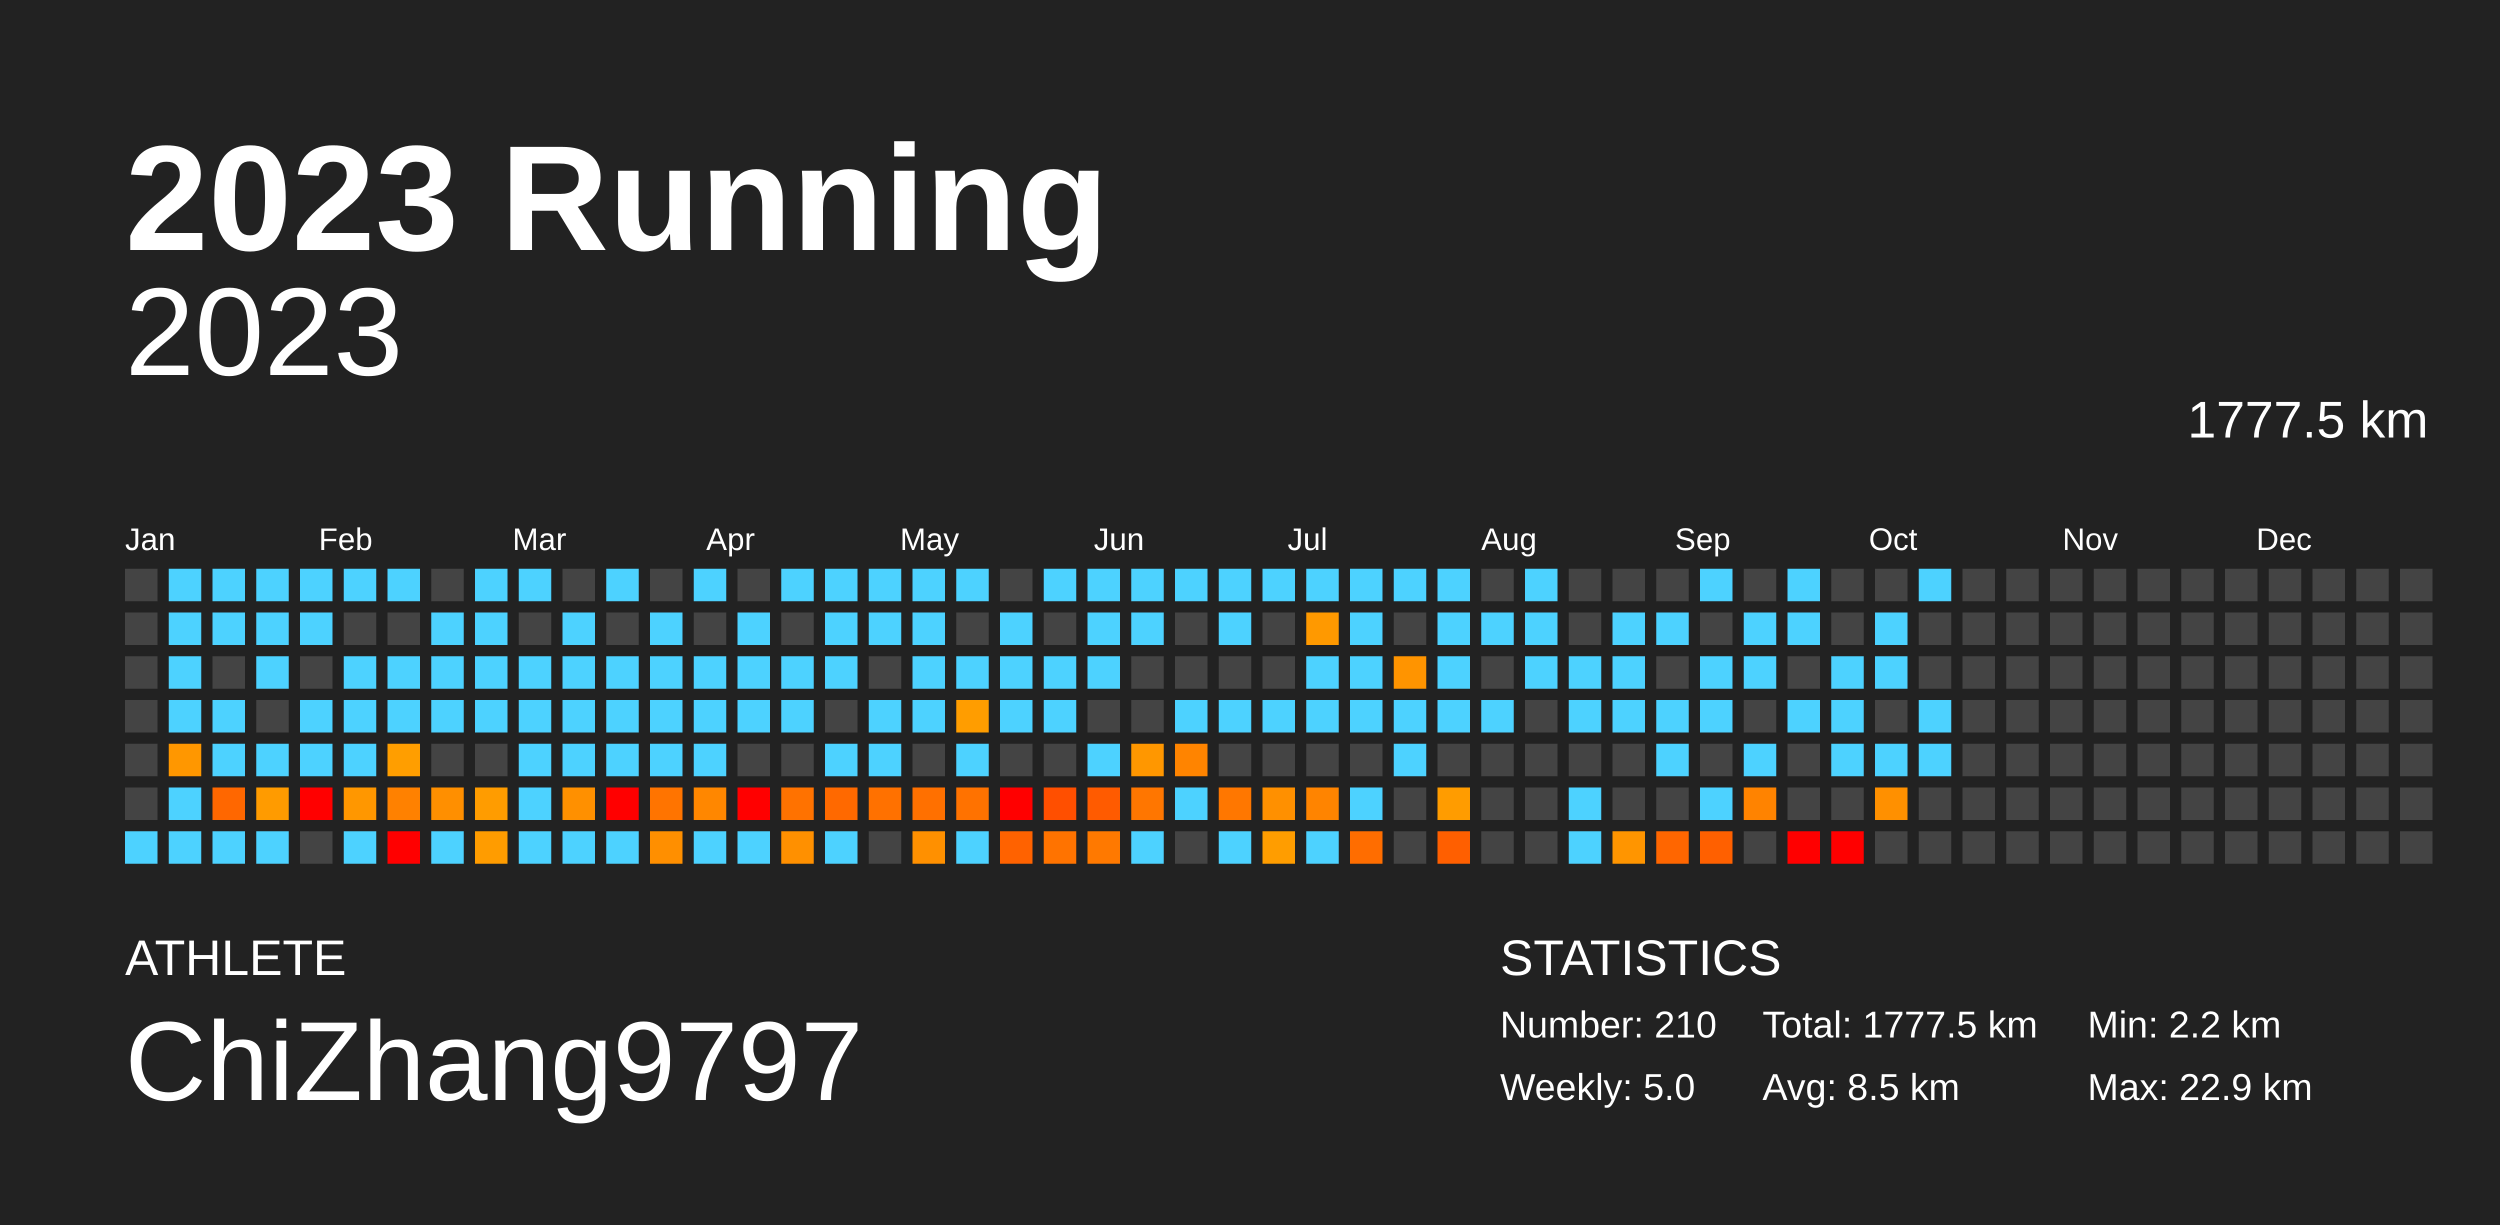
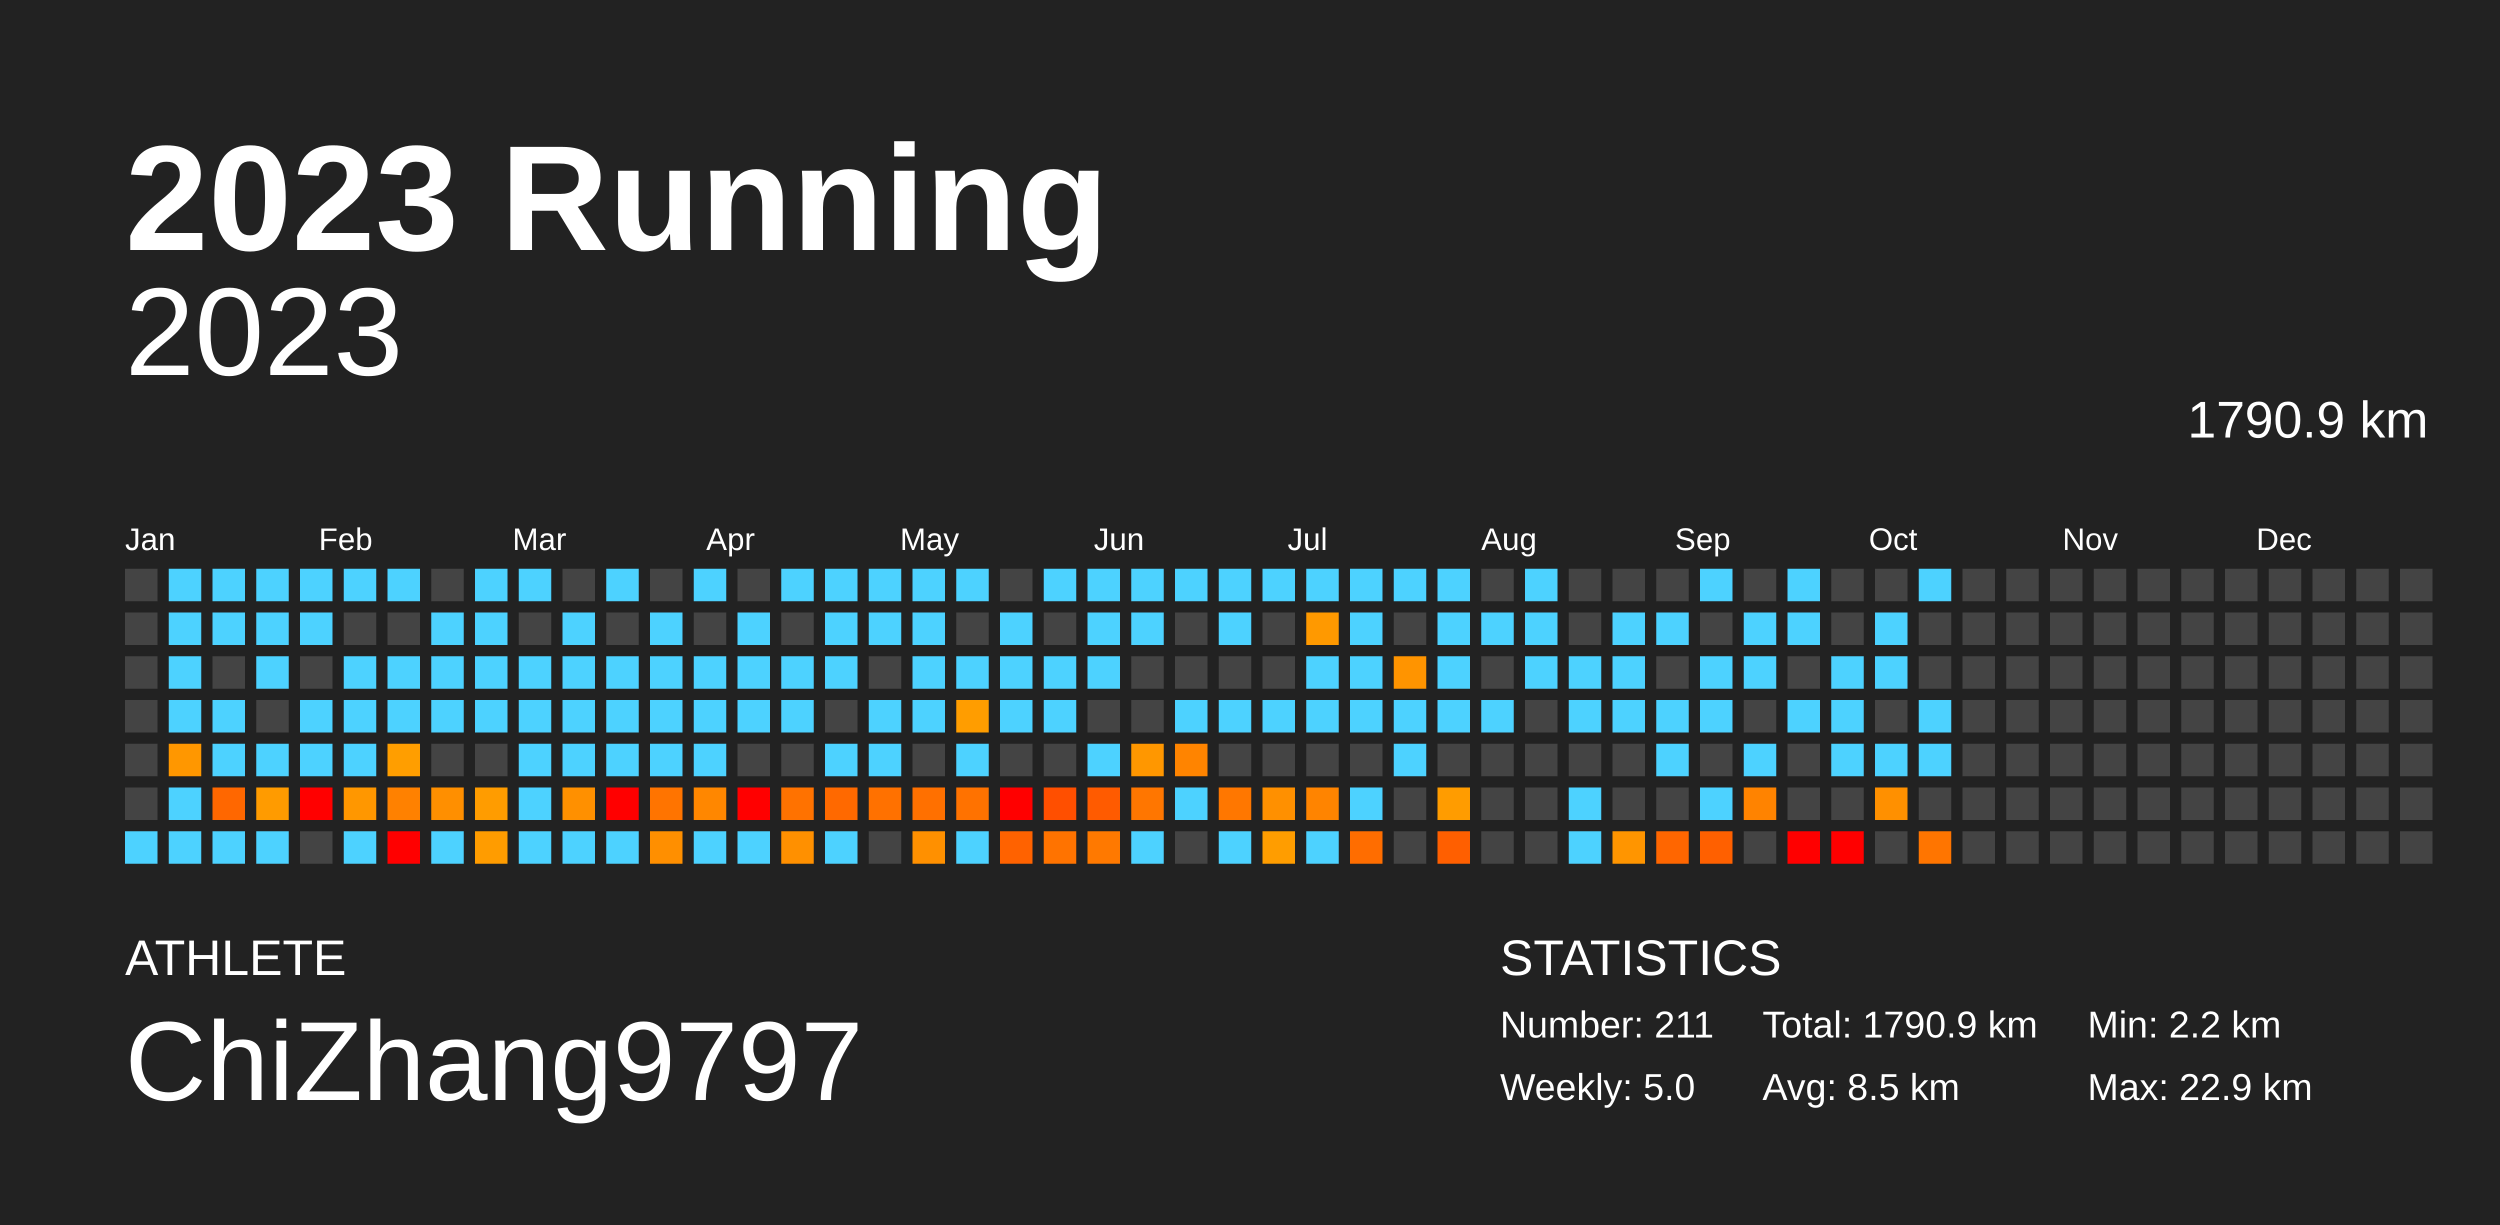
<svg xmlns="http://www.w3.org/2000/svg" baseProfile="full" height="98mm" version="1.1" viewBox="0,0,200,98" width="200mm">
  <defs />
  <rect fill="#222222" height="98" width="200" x="0" y="0" />
  <text fill="#FFFFFF" style="font-size:12px; font-family:Arial; font-weight:bold;" x="10" y="20">2023 Running</text>
  <text fill="#FFFFFF" style="font-size:4px; font-family:Arial" x="10" y="78">ATHLETE</text>
  <text fill="#FFFFFF" style="font-size:9px; font-family:Arial" x="10" y="88">ChiZhang9797</text>
  <text fill="#FFFFFF" style="font-size:4px; font-family:Arial" x="120" y="78">STATISTICS</text>
-   <text fill="#FFFFFF" style="font-size:3px; font-family:Arial" x="120" y="83">Number: 210</text>
+   <text fill="#FFFFFF" style="font-size:3px; font-family:Arial" x="120" y="83">Number: 211</text>
  <text fill="#FFFFFF" style="font-size:3px; font-family:Arial" x="120" y="88">Weekly: 5.0</text>
-   <text fill="#FFFFFF" style="font-size:3px; font-family:Arial" x="141" y="83">Total: 1777.5 km</text>
+   <text fill="#FFFFFF" style="font-size:3px; font-family:Arial" x="141" y="83">Total: 1790.9 km</text>
  <text fill="#FFFFFF" style="font-size:3px; font-family:Arial" x="141" y="88">Avg: 8.5 km</text>
  <text fill="#FFFFFF" style="font-size:3px; font-family:Arial" x="167" y="83">Min: 2.2 km</text>
  <text fill="#FFFFFF" style="font-size:3px; font-family:Arial" x="167" y="88">Max: 22.9 km</text>
  <text alignment-baseline="hanging" fill="#FFFFFF" style="font-size:10.0px; font-family:Arial;" x="10" y="30">2023</text>
-   <text alignment-baseline="hanging" fill="#FFFFFF" style="font-size:4.125px; font-family:Arial;" x="175" y="35">1777.5 km</text>
+   <text alignment-baseline="hanging" fill="#FFFFFF" style="font-size:4.125px; font-family:Arial;" x="175" y="35">1790.9 km</text>
  <text fill="#FFFFFF" style="font-size:2.5px; font-family:Arial" x="10.0" y="44">Jan</text>
  <text fill="#FFFFFF" style="font-size:2.5px; font-family:Arial" x="25.5" y="44">Feb</text>
  <text fill="#FFFFFF" style="font-size:2.5px; font-family:Arial" x="41.0" y="44">Mar</text>
  <text fill="#FFFFFF" style="font-size:2.5px; font-family:Arial" x="56.5" y="44">Apr</text>
  <text fill="#FFFFFF" style="font-size:2.5px; font-family:Arial" x="72.0" y="44">May</text>
  <text fill="#FFFFFF" style="font-size:2.5px; font-family:Arial" x="87.5" y="44">Jun</text>
  <text fill="#FFFFFF" style="font-size:2.5px; font-family:Arial" x="103.0" y="44">Jul</text>
  <text fill="#FFFFFF" style="font-size:2.5px; font-family:Arial" x="118.5" y="44">Aug</text>
  <text fill="#FFFFFF" style="font-size:2.5px; font-family:Arial" x="134.0" y="44">Sep</text>
  <text fill="#FFFFFF" style="font-size:2.5px; font-family:Arial" x="149.5" y="44">Oct</text>
  <text fill="#FFFFFF" style="font-size:2.5px; font-family:Arial" x="165.0" y="44">Nov</text>
  <text fill="#FFFFFF" style="font-size:2.5px; font-family:Arial" x="180.5" y="44">Dec</text>
  <rect fill="#444444" height="2.6" width="2.6" x="10.0" y="45.5" />
  <rect fill="#444444" height="2.6" width="2.6" x="10.0" y="49.0" />
  <rect fill="#444444" height="2.6" width="2.6" x="10.0" y="52.5" />
  <rect fill="#444444" height="2.6" width="2.6" x="10.0" y="56.0" />
  <rect fill="#444444" height="2.6" width="2.6" x="10.0" y="59.5" />
  <rect fill="#444444" height="2.6" width="2.6" x="10.0" y="63.0" />
  <rect fill="#4dd2ff" height="2.6" width="2.6" x="10.0" y="66.5" />
  <rect fill="#4dd2ff" height="2.6" width="2.6" x="13.5" y="45.5" />
  <rect fill="#4dd2ff" height="2.6" width="2.6" x="13.5" y="49.0" />
  <rect fill="#4dd2ff" height="2.6" width="2.6" x="13.5" y="52.5" />
  <rect fill="#4dd2ff" height="2.6" width="2.6" x="13.5" y="56.0" />
  <rect fill="#ff9700" height="2.6" width="2.6" x="13.5" y="59.5" />
  <rect fill="#4dd2ff" height="2.6" width="2.6" x="13.5" y="63.0" />
  <rect fill="#4dd2ff" height="2.6" width="2.6" x="13.5" y="66.5" />
  <rect fill="#4dd2ff" height="2.6" width="2.6" x="17.0" y="45.5" />
  <rect fill="#4dd2ff" height="2.6" width="2.6" x="17.0" y="49.0" />
  <rect fill="#444444" height="2.6" width="2.6" x="17.0" y="52.5" />
  <rect fill="#4dd2ff" height="2.6" width="2.6" x="17.0" y="56.0" />
  <rect fill="#4dd2ff" height="2.6" width="2.6" x="17.0" y="59.5" />
  <rect fill="#ff6700" height="2.6" width="2.6" x="17.0" y="63.0" />
  <rect fill="#4dd2ff" height="2.6" width="2.6" x="17.0" y="66.5" />
  <rect fill="#4dd2ff" height="2.6" width="2.6" x="20.5" y="45.5" />
  <rect fill="#4dd2ff" height="2.6" width="2.6" x="20.5" y="49.0" />
  <rect fill="#4dd2ff" height="2.6" width="2.6" x="20.5" y="52.5" />
  <rect fill="#444444" height="2.6" width="2.6" x="20.5" y="56.0" />
  <rect fill="#4dd2ff" height="2.6" width="2.6" x="20.5" y="59.5" />
  <rect fill="#ff9b00" height="2.6" width="2.6" x="20.5" y="63.0" />
  <rect fill="#4dd2ff" height="2.6" width="2.6" x="20.5" y="66.5" />
  <rect fill="#4dd2ff" height="2.6" width="2.6" x="24.0" y="45.5" />
  <rect fill="#4dd2ff" height="2.6" width="2.6" x="24.0" y="49.0" />
  <rect fill="#444444" height="2.6" width="2.6" x="24.0" y="52.5" />
  <rect fill="#4dd2ff" height="2.6" width="2.6" x="24.0" y="56.0" />
  <rect fill="#4dd2ff" height="2.6" width="2.6" x="24.0" y="59.5" />
  <rect fill="red" height="2.6" width="2.6" x="24.0" y="63.0" />
  <rect fill="#444444" height="2.6" width="2.6" x="24.0" y="66.5" />
  <rect fill="#4dd2ff" height="2.6" width="2.6" x="27.5" y="45.5" />
  <rect fill="#444444" height="2.6" width="2.6" x="27.5" y="49.0" />
  <rect fill="#4dd2ff" height="2.6" width="2.6" x="27.5" y="52.5" />
  <rect fill="#4dd2ff" height="2.6" width="2.6" x="27.5" y="56.0" />
  <rect fill="#4dd2ff" height="2.6" width="2.6" x="27.5" y="59.5" />
  <rect fill="#ff9700" height="2.6" width="2.6" x="27.5" y="63.0" />
  <rect fill="#4dd2ff" height="2.6" width="2.6" x="27.5" y="66.5" />
  <rect fill="#4dd2ff" height="2.6" width="2.6" x="31.0" y="45.5" />
  <rect fill="#444444" height="2.6" width="2.6" x="31.0" y="49.0" />
  <rect fill="#4dd2ff" height="2.6" width="2.6" x="31.0" y="52.5" />
  <rect fill="#4dd2ff" height="2.6" width="2.6" x="31.0" y="56.0" />
  <rect fill="#ff9e00" height="2.6" width="2.6" x="31.0" y="59.5" />
  <rect fill="#ff8100" height="2.6" width="2.6" x="31.0" y="63.0" />
  <rect fill="red" height="2.6" width="2.6" x="31.0" y="66.5" />
  <rect fill="#444444" height="2.6" width="2.6" x="34.5" y="45.5" />
  <rect fill="#4dd2ff" height="2.6" width="2.6" x="34.5" y="49.0" />
  <rect fill="#4dd2ff" height="2.6" width="2.6" x="34.5" y="52.5" />
  <rect fill="#4dd2ff" height="2.6" width="2.6" x="34.5" y="56.0" />
  <rect fill="#444444" height="2.6" width="2.6" x="34.5" y="59.5" />
  <rect fill="#ff8f00" height="2.6" width="2.6" x="34.5" y="63.0" />
  <rect fill="#4dd2ff" height="2.6" width="2.6" x="34.5" y="66.5" />
  <rect fill="#4dd2ff" height="2.6" width="2.6" x="38.0" y="45.5" />
  <rect fill="#4dd2ff" height="2.6" width="2.6" x="38.0" y="49.0" />
  <rect fill="#4dd2ff" height="2.6" width="2.6" x="38.0" y="52.5" />
  <rect fill="#4dd2ff" height="2.6" width="2.6" x="38.0" y="56.0" />
  <rect fill="#444444" height="2.6" width="2.6" x="38.0" y="59.5" />
  <rect fill="#ff9c00" height="2.6" width="2.6" x="38.0" y="63.0" />
  <rect fill="#ff9c00" height="2.6" width="2.6" x="38.0" y="66.5" />
  <rect fill="#4dd2ff" height="2.6" width="2.6" x="41.5" y="45.5" />
  <rect fill="#444444" height="2.6" width="2.6" x="41.5" y="49.0" />
  <rect fill="#4dd2ff" height="2.6" width="2.6" x="41.5" y="52.5" />
  <rect fill="#4dd2ff" height="2.6" width="2.6" x="41.5" y="56.0" />
  <rect fill="#4dd2ff" height="2.6" width="2.6" x="41.5" y="59.5" />
  <rect fill="#4dd2ff" height="2.6" width="2.6" x="41.5" y="63.0" />
  <rect fill="#4dd2ff" height="2.6" width="2.6" x="41.5" y="66.5" />
  <rect fill="#444444" height="2.6" width="2.6" x="45.0" y="45.5" />
  <rect fill="#4dd2ff" height="2.6" width="2.6" x="45.0" y="49.0" />
  <rect fill="#4dd2ff" height="2.6" width="2.6" x="45.0" y="52.5" />
  <rect fill="#4dd2ff" height="2.6" width="2.6" x="45.0" y="56.0" />
  <rect fill="#4dd2ff" height="2.6" width="2.6" x="45.0" y="59.5" />
  <rect fill="#ff9000" height="2.6" width="2.6" x="45.0" y="63.0" />
  <rect fill="#4dd2ff" height="2.6" width="2.6" x="45.0" y="66.5" />
  <rect fill="#4dd2ff" height="2.6" width="2.6" x="48.5" y="45.5" />
  <rect fill="#444444" height="2.6" width="2.6" x="48.5" y="49.0" />
  <rect fill="#4dd2ff" height="2.6" width="2.6" x="48.5" y="52.5" />
  <rect fill="#4dd2ff" height="2.6" width="2.6" x="48.5" y="56.0" />
  <rect fill="#4dd2ff" height="2.6" width="2.6" x="48.5" y="59.5" />
  <rect fill="red" height="2.6" width="2.6" x="48.5" y="63.0" />
  <rect fill="#4dd2ff" height="2.6" width="2.6" x="48.5" y="66.5" />
  <rect fill="#444444" height="2.6" width="2.6" x="52.0" y="45.5" />
  <rect fill="#4dd2ff" height="2.6" width="2.6" x="52.0" y="49.0" />
  <rect fill="#4dd2ff" height="2.6" width="2.6" x="52.0" y="52.5" />
  <rect fill="#4dd2ff" height="2.6" width="2.6" x="52.0" y="56.0" />
  <rect fill="#4dd2ff" height="2.6" width="2.6" x="52.0" y="59.5" />
  <rect fill="#ff7400" height="2.6" width="2.6" x="52.0" y="63.0" />
  <rect fill="#ff8f00" height="2.6" width="2.6" x="52.0" y="66.5" />
  <rect fill="#4dd2ff" height="2.6" width="2.6" x="55.5" y="45.5" />
  <rect fill="#444444" height="2.6" width="2.6" x="55.5" y="49.0" />
  <rect fill="#4dd2ff" height="2.6" width="2.6" x="55.5" y="52.5" />
  <rect fill="#4dd2ff" height="2.6" width="2.6" x="55.5" y="56.0" />
  <rect fill="#4dd2ff" height="2.6" width="2.6" x="55.5" y="59.5" />
  <rect fill="#ff8700" height="2.6" width="2.6" x="55.5" y="63.0" />
  <rect fill="#4dd2ff" height="2.6" width="2.6" x="55.5" y="66.5" />
  <rect fill="#444444" height="2.6" width="2.6" x="59.0" y="45.5" />
  <rect fill="#4dd2ff" height="2.6" width="2.6" x="59.0" y="49.0" />
  <rect fill="#4dd2ff" height="2.6" width="2.6" x="59.0" y="52.5" />
  <rect fill="#4dd2ff" height="2.6" width="2.6" x="59.0" y="56.0" />
  <rect fill="#444444" height="2.6" width="2.6" x="59.0" y="59.5" />
  <rect fill="red" height="2.6" width="2.6" x="59.0" y="63.0" />
  <rect fill="#4dd2ff" height="2.6" width="2.6" x="59.0" y="66.5" />
  <rect fill="#4dd2ff" height="2.6" width="2.6" x="62.5" y="45.5" />
  <rect fill="#444444" height="2.6" width="2.6" x="62.5" y="49.0" />
  <rect fill="#4dd2ff" height="2.6" width="2.6" x="62.5" y="52.5" />
  <rect fill="#4dd2ff" height="2.6" width="2.6" x="62.5" y="56.0" />
  <rect fill="#444444" height="2.6" width="2.6" x="62.5" y="59.5" />
  <rect fill="#ff7200" height="2.6" width="2.6" x="62.5" y="63.0" />
  <rect fill="#ff9000" height="2.6" width="2.6" x="62.5" y="66.5" />
  <rect fill="#4dd2ff" height="2.6" width="2.6" x="66.0" y="45.5" />
  <rect fill="#4dd2ff" height="2.6" width="2.6" x="66.0" y="49.0" />
  <rect fill="#4dd2ff" height="2.6" width="2.6" x="66.0" y="52.5" />
  <rect fill="#444444" height="2.6" width="2.6" x="66.0" y="56.0" />
  <rect fill="#4dd2ff" height="2.6" width="2.6" x="66.0" y="59.5" />
  <rect fill="#ff6900" height="2.6" width="2.6" x="66.0" y="63.0" />
  <rect fill="#4dd2ff" height="2.6" width="2.6" x="66.0" y="66.5" />
  <rect fill="#4dd2ff" height="2.6" width="2.6" x="69.5" y="45.5" />
  <rect fill="#4dd2ff" height="2.6" width="2.6" x="69.5" y="49.0" />
  <rect fill="#444444" height="2.6" width="2.6" x="69.5" y="52.5" />
  <rect fill="#4dd2ff" height="2.6" width="2.6" x="69.5" y="56.0" />
  <rect fill="#4dd2ff" height="2.6" width="2.6" x="69.5" y="59.5" />
  <rect fill="#ff7100" height="2.6" width="2.6" x="69.5" y="63.0" />
  <rect fill="#444444" height="2.6" width="2.6" x="69.5" y="66.5" />
  <rect fill="#4dd2ff" height="2.6" width="2.6" x="73.0" y="45.5" />
  <rect fill="#4dd2ff" height="2.6" width="2.6" x="73.0" y="49.0" />
  <rect fill="#4dd2ff" height="2.6" width="2.6" x="73.0" y="52.5" />
  <rect fill="#4dd2ff" height="2.6" width="2.6" x="73.0" y="56.0" />
  <rect fill="#444444" height="2.6" width="2.6" x="73.0" y="59.5" />
  <rect fill="#ff7000" height="2.6" width="2.6" x="73.0" y="63.0" />
  <rect fill="#ff9000" height="2.6" width="2.6" x="73.0" y="66.5" />
  <rect fill="#4dd2ff" height="2.6" width="2.6" x="76.5" y="45.5" />
  <rect fill="#444444" height="2.6" width="2.6" x="76.5" y="49.0" />
  <rect fill="#4dd2ff" height="2.6" width="2.6" x="76.5" y="52.5" />
  <rect fill="#ff9d00" height="2.6" width="2.6" x="76.5" y="56.0" />
  <rect fill="#4dd2ff" height="2.6" width="2.6" x="76.5" y="59.5" />
  <rect fill="#ff7200" height="2.6" width="2.6" x="76.5" y="63.0" />
  <rect fill="#4dd2ff" height="2.6" width="2.6" x="76.5" y="66.5" />
  <rect fill="#444444" height="2.6" width="2.6" x="80.0" y="45.5" />
  <rect fill="#4dd2ff" height="2.6" width="2.6" x="80.0" y="49.0" />
  <rect fill="#4dd2ff" height="2.6" width="2.6" x="80.0" y="52.5" />
  <rect fill="#4dd2ff" height="2.6" width="2.6" x="80.0" y="56.0" />
  <rect fill="#444444" height="2.6" width="2.6" x="80.0" y="59.5" />
  <rect fill="red" height="2.6" width="2.6" x="80.0" y="63.0" />
  <rect fill="#ff6200" height="2.6" width="2.6" x="80.0" y="66.5" />
  <rect fill="#4dd2ff" height="2.6" width="2.6" x="83.5" y="45.5" />
  <rect fill="#444444" height="2.6" width="2.6" x="83.5" y="49.0" />
  <rect fill="#4dd2ff" height="2.6" width="2.6" x="83.5" y="52.5" />
  <rect fill="#4dd2ff" height="2.6" width="2.6" x="83.5" y="56.0" />
  <rect fill="#444444" height="2.6" width="2.6" x="83.5" y="59.5" />
  <rect fill="#ff4f00" height="2.6" width="2.6" x="83.5" y="63.0" />
  <rect fill="#ff7300" height="2.6" width="2.6" x="83.5" y="66.5" />
  <rect fill="#4dd2ff" height="2.6" width="2.6" x="87.0" y="45.5" />
  <rect fill="#4dd2ff" height="2.6" width="2.6" x="87.0" y="49.0" />
  <rect fill="#4dd2ff" height="2.6" width="2.6" x="87.0" y="52.5" />
  <rect fill="#444444" height="2.6" width="2.6" x="87.0" y="56.0" />
  <rect fill="#4dd2ff" height="2.6" width="2.6" x="87.0" y="59.5" />
  <rect fill="#ff5b00" height="2.6" width="2.6" x="87.0" y="63.0" />
  <rect fill="#ff7900" height="2.6" width="2.6" x="87.0" y="66.5" />
  <rect fill="#4dd2ff" height="2.6" width="2.6" x="90.5" y="45.5" />
  <rect fill="#4dd2ff" height="2.6" width="2.6" x="90.5" y="49.0" />
  <rect fill="#444444" height="2.6" width="2.6" x="90.5" y="52.5" />
  <rect fill="#444444" height="2.6" width="2.6" x="90.5" y="56.0" />
  <rect fill="#ff9700" height="2.6" width="2.6" x="90.5" y="59.5" />
  <rect fill="#ff7600" height="2.6" width="2.6" x="90.5" y="63.0" />
  <rect fill="#4dd2ff" height="2.6" width="2.6" x="90.5" y="66.5" />
  <rect fill="#4dd2ff" height="2.6" width="2.6" x="94.0" y="45.5" />
  <rect fill="#444444" height="2.6" width="2.6" x="94.0" y="49.0" />
  <rect fill="#444444" height="2.6" width="2.6" x="94.0" y="52.5" />
  <rect fill="#4dd2ff" height="2.6" width="2.6" x="94.0" y="56.0" />
  <rect fill="#ff8400" height="2.6" width="2.6" x="94.0" y="59.5" />
  <rect fill="#4dd2ff" height="2.6" width="2.6" x="94.0" y="63.0" />
  <rect fill="#444444" height="2.6" width="2.6" x="94.0" y="66.5" />
  <rect fill="#4dd2ff" height="2.6" width="2.6" x="97.5" y="45.5" />
  <rect fill="#4dd2ff" height="2.6" width="2.6" x="97.5" y="49.0" />
  <rect fill="#444444" height="2.6" width="2.6" x="97.5" y="52.5" />
  <rect fill="#4dd2ff" height="2.6" width="2.6" x="97.5" y="56.0" />
  <rect fill="#444444" height="2.6" width="2.6" x="97.5" y="59.5" />
  <rect fill="#ff7700" height="2.6" width="2.6" x="97.5" y="63.0" />
  <rect fill="#4dd2ff" height="2.6" width="2.6" x="97.5" y="66.5" />
  <rect fill="#4dd2ff" height="2.6" width="2.6" x="101.0" y="45.5" />
  <rect fill="#444444" height="2.6" width="2.6" x="101.0" y="49.0" />
  <rect fill="#444444" height="2.6" width="2.6" x="101.0" y="52.5" />
  <rect fill="#4dd2ff" height="2.6" width="2.6" x="101.0" y="56.0" />
  <rect fill="#444444" height="2.6" width="2.6" x="101.0" y="59.5" />
  <rect fill="#ff9000" height="2.6" width="2.6" x="101.0" y="63.0" />
  <rect fill="#ff9d00" height="2.6" width="2.6" x="101.0" y="66.5" />
  <rect fill="#4dd2ff" height="2.6" width="2.6" x="104.5" y="45.5" />
  <rect fill="#ff9900" height="2.6" width="2.6" x="104.5" y="49.0" />
  <rect fill="#4dd2ff" height="2.6" width="2.6" x="104.5" y="52.5" />
  <rect fill="#4dd2ff" height="2.6" width="2.6" x="104.5" y="56.0" />
  <rect fill="#444444" height="2.6" width="2.6" x="104.5" y="59.5" />
  <rect fill="#ff8400" height="2.6" width="2.6" x="104.5" y="63.0" />
  <rect fill="#4dd2ff" height="2.6" width="2.6" x="104.5" y="66.5" />
  <rect fill="#4dd2ff" height="2.6" width="2.6" x="108.0" y="45.5" />
  <rect fill="#4dd2ff" height="2.6" width="2.6" x="108.0" y="49.0" />
  <rect fill="#4dd2ff" height="2.6" width="2.6" x="108.0" y="52.5" />
  <rect fill="#4dd2ff" height="2.6" width="2.6" x="108.0" y="56.0" />
  <rect fill="#444444" height="2.6" width="2.6" x="108.0" y="59.5" />
  <rect fill="#4dd2ff" height="2.6" width="2.6" x="108.0" y="63.0" />
  <rect fill="#ff6d00" height="2.6" width="2.6" x="108.0" y="66.5" />
  <rect fill="#4dd2ff" height="2.6" width="2.6" x="111.5" y="45.5" />
  <rect fill="#444444" height="2.6" width="2.6" x="111.5" y="49.0" />
  <rect fill="#ff9400" height="2.6" width="2.6" x="111.5" y="52.5" />
  <rect fill="#4dd2ff" height="2.6" width="2.6" x="111.5" y="56.0" />
  <rect fill="#4dd2ff" height="2.6" width="2.6" x="111.5" y="59.5" />
  <rect fill="#444444" height="2.6" width="2.6" x="111.5" y="63.0" />
  <rect fill="#444444" height="2.6" width="2.6" x="111.5" y="66.5" />
  <rect fill="#4dd2ff" height="2.6" width="2.6" x="115.0" y="45.5" />
  <rect fill="#4dd2ff" height="2.6" width="2.6" x="115.0" y="49.0" />
  <rect fill="#4dd2ff" height="2.6" width="2.6" x="115.0" y="52.5" />
  <rect fill="#4dd2ff" height="2.6" width="2.6" x="115.0" y="56.0" />
  <rect fill="#444444" height="2.6" width="2.6" x="115.0" y="59.5" />
  <rect fill="#ff9c00" height="2.6" width="2.6" x="115.0" y="63.0" />
  <rect fill="#ff5f00" height="2.6" width="2.6" x="115.0" y="66.5" />
  <rect fill="#444444" height="2.6" width="2.6" x="118.5" y="45.5" />
  <rect fill="#4dd2ff" height="2.6" width="2.6" x="118.5" y="49.0" />
  <rect fill="#444444" height="2.6" width="2.6" x="118.5" y="52.5" />
  <rect fill="#4dd2ff" height="2.6" width="2.6" x="118.5" y="56.0" />
  <rect fill="#444444" height="2.6" width="2.6" x="118.5" y="59.5" />
  <rect fill="#444444" height="2.6" width="2.6" x="118.5" y="63.0" />
  <rect fill="#444444" height="2.6" width="2.6" x="118.5" y="66.5" />
  <rect fill="#4dd2ff" height="2.6" width="2.6" x="122.0" y="45.5" />
  <rect fill="#4dd2ff" height="2.6" width="2.6" x="122.0" y="49.0" />
  <rect fill="#4dd2ff" height="2.6" width="2.6" x="122.0" y="52.5" />
  <rect fill="#444444" height="2.6" width="2.6" x="122.0" y="56.0" />
  <rect fill="#444444" height="2.6" width="2.6" x="122.0" y="59.5" />
  <rect fill="#444444" height="2.6" width="2.6" x="122.0" y="63.0" />
  <rect fill="#444444" height="2.6" width="2.6" x="122.0" y="66.5" />
  <rect fill="#444444" height="2.6" width="2.6" x="125.5" y="45.5" />
  <rect fill="#444444" height="2.6" width="2.6" x="125.5" y="49.0" />
  <rect fill="#4dd2ff" height="2.6" width="2.6" x="125.5" y="52.5" />
  <rect fill="#4dd2ff" height="2.6" width="2.6" x="125.5" y="56.0" />
  <rect fill="#444444" height="2.6" width="2.6" x="125.5" y="59.5" />
  <rect fill="#4dd2ff" height="2.6" width="2.6" x="125.5" y="63.0" />
  <rect fill="#4dd2ff" height="2.6" width="2.6" x="125.5" y="66.5" />
  <rect fill="#444444" height="2.6" width="2.6" x="129.0" y="45.5" />
  <rect fill="#4dd2ff" height="2.6" width="2.6" x="129.0" y="49.0" />
  <rect fill="#4dd2ff" height="2.6" width="2.6" x="129.0" y="52.5" />
  <rect fill="#4dd2ff" height="2.6" width="2.6" x="129.0" y="56.0" />
  <rect fill="#444444" height="2.6" width="2.6" x="129.0" y="59.5" />
  <rect fill="#444444" height="2.6" width="2.6" x="129.0" y="63.0" />
  <rect fill="#ff9500" height="2.6" width="2.6" x="129.0" y="66.5" />
  <rect fill="#444444" height="2.6" width="2.6" x="132.5" y="45.5" />
  <rect fill="#4dd2ff" height="2.6" width="2.6" x="132.5" y="49.0" />
  <rect fill="#444444" height="2.6" width="2.6" x="132.5" y="52.5" />
  <rect fill="#4dd2ff" height="2.6" width="2.6" x="132.5" y="56.0" />
  <rect fill="#4dd2ff" height="2.6" width="2.6" x="132.5" y="59.5" />
  <rect fill="#444444" height="2.6" width="2.6" x="132.5" y="63.0" />
  <rect fill="#ff6600" height="2.6" width="2.6" x="132.5" y="66.5" />
  <rect fill="#4dd2ff" height="2.6" width="2.6" x="136.0" y="45.5" />
  <rect fill="#444444" height="2.6" width="2.6" x="136.0" y="49.0" />
  <rect fill="#4dd2ff" height="2.6" width="2.6" x="136.0" y="52.5" />
  <rect fill="#4dd2ff" height="2.6" width="2.6" x="136.0" y="56.0" />
  <rect fill="#444444" height="2.6" width="2.6" x="136.0" y="59.5" />
  <rect fill="#4dd2ff" height="2.6" width="2.6" x="136.0" y="63.0" />
  <rect fill="#ff6000" height="2.6" width="2.6" x="136.0" y="66.5" />
  <rect fill="#444444" height="2.6" width="2.6" x="139.5" y="45.5" />
  <rect fill="#4dd2ff" height="2.6" width="2.6" x="139.5" y="49.0" />
  <rect fill="#4dd2ff" height="2.6" width="2.6" x="139.5" y="52.5" />
  <rect fill="#444444" height="2.6" width="2.6" x="139.5" y="56.0" />
  <rect fill="#4dd2ff" height="2.6" width="2.6" x="139.5" y="59.5" />
  <rect fill="#ff8300" height="2.6" width="2.6" x="139.5" y="63.0" />
  <rect fill="#444444" height="2.6" width="2.6" x="139.5" y="66.5" />
  <rect fill="#4dd2ff" height="2.6" width="2.6" x="143.0" y="45.5" />
  <rect fill="#4dd2ff" height="2.6" width="2.6" x="143.0" y="49.0" />
  <rect fill="#444444" height="2.6" width="2.6" x="143.0" y="52.5" />
  <rect fill="#4dd2ff" height="2.6" width="2.6" x="143.0" y="56.0" />
  <rect fill="#444444" height="2.6" width="2.6" x="143.0" y="59.5" />
  <rect fill="#444444" height="2.6" width="2.6" x="143.0" y="63.0" />
  <rect fill="red" height="2.6" width="2.6" x="143.0" y="66.5" />
  <rect fill="#444444" height="2.6" width="2.6" x="146.5" y="45.5" />
  <rect fill="#444444" height="2.6" width="2.6" x="146.5" y="49.0" />
  <rect fill="#4dd2ff" height="2.6" width="2.6" x="146.5" y="52.5" />
  <rect fill="#4dd2ff" height="2.6" width="2.6" x="146.5" y="56.0" />
  <rect fill="#4dd2ff" height="2.6" width="2.6" x="146.5" y="59.5" />
  <rect fill="#444444" height="2.6" width="2.6" x="146.5" y="63.0" />
  <rect fill="red" height="2.6" width="2.6" x="146.5" y="66.5" />
  <rect fill="#444444" height="2.6" width="2.6" x="150.0" y="45.5" />
  <rect fill="#4dd2ff" height="2.6" width="2.6" x="150.0" y="49.0" />
  <rect fill="#4dd2ff" height="2.6" width="2.6" x="150.0" y="52.5" />
  <rect fill="#444444" height="2.6" width="2.6" x="150.0" y="56.0" />
  <rect fill="#4dd2ff" height="2.6" width="2.6" x="150.0" y="59.5" />
  <rect fill="#ff9000" height="2.6" width="2.6" x="150.0" y="63.0" />
  <rect fill="#444444" height="2.6" width="2.6" x="150.0" y="66.5" />
  <rect fill="#4dd2ff" height="2.6" width="2.6" x="153.5" y="45.5" />
  <rect fill="#444444" height="2.6" width="2.6" x="153.5" y="49.0" />
  <rect fill="#444444" height="2.6" width="2.6" x="153.5" y="52.5" />
  <rect fill="#4dd2ff" height="2.6" width="2.6" x="153.5" y="56.0" />
  <rect fill="#4dd2ff" height="2.6" width="2.6" x="153.5" y="59.5" />
  <rect fill="#444444" height="2.6" width="2.6" x="153.5" y="63.0" />
-   <rect fill="#444444" height="2.6" width="2.6" x="153.5" y="66.5" />
+   <rect fill="#ff7500" height="2.6" width="2.6" x="153.5" y="66.5" />
  <rect fill="#444444" height="2.6" width="2.6" x="157.0" y="45.5" />
  <rect fill="#444444" height="2.6" width="2.6" x="157.0" y="49.0" />
  <rect fill="#444444" height="2.6" width="2.6" x="157.0" y="52.5" />
  <rect fill="#444444" height="2.6" width="2.6" x="157.0" y="56.0" />
  <rect fill="#444444" height="2.6" width="2.6" x="157.0" y="59.5" />
  <rect fill="#444444" height="2.6" width="2.6" x="157.0" y="63.0" />
  <rect fill="#444444" height="2.6" width="2.6" x="157.0" y="66.5" />
  <rect fill="#444444" height="2.6" width="2.6" x="160.5" y="45.5" />
  <rect fill="#444444" height="2.6" width="2.6" x="160.5" y="49.0" />
  <rect fill="#444444" height="2.6" width="2.6" x="160.5" y="52.5" />
  <rect fill="#444444" height="2.6" width="2.6" x="160.5" y="56.0" />
  <rect fill="#444444" height="2.6" width="2.6" x="160.5" y="59.5" />
  <rect fill="#444444" height="2.6" width="2.6" x="160.5" y="63.0" />
  <rect fill="#444444" height="2.6" width="2.6" x="160.5" y="66.5" />
  <rect fill="#444444" height="2.6" width="2.6" x="164.0" y="45.5" />
  <rect fill="#444444" height="2.6" width="2.6" x="164.0" y="49.0" />
  <rect fill="#444444" height="2.6" width="2.6" x="164.0" y="52.5" />
  <rect fill="#444444" height="2.6" width="2.6" x="164.0" y="56.0" />
  <rect fill="#444444" height="2.6" width="2.6" x="164.0" y="59.5" />
  <rect fill="#444444" height="2.6" width="2.6" x="164.0" y="63.0" />
  <rect fill="#444444" height="2.6" width="2.6" x="164.0" y="66.5" />
  <rect fill="#444444" height="2.6" width="2.6" x="167.5" y="45.5" />
  <rect fill="#444444" height="2.6" width="2.6" x="167.5" y="49.0" />
  <rect fill="#444444" height="2.6" width="2.6" x="167.5" y="52.5" />
  <rect fill="#444444" height="2.6" width="2.6" x="167.5" y="56.0" />
  <rect fill="#444444" height="2.6" width="2.6" x="167.5" y="59.5" />
  <rect fill="#444444" height="2.6" width="2.6" x="167.5" y="63.0" />
  <rect fill="#444444" height="2.6" width="2.6" x="167.5" y="66.5" />
  <rect fill="#444444" height="2.6" width="2.6" x="171.0" y="45.5" />
  <rect fill="#444444" height="2.6" width="2.6" x="171.0" y="49.0" />
  <rect fill="#444444" height="2.6" width="2.6" x="171.0" y="52.5" />
  <rect fill="#444444" height="2.6" width="2.6" x="171.0" y="56.0" />
  <rect fill="#444444" height="2.6" width="2.6" x="171.0" y="59.5" />
  <rect fill="#444444" height="2.6" width="2.6" x="171.0" y="63.0" />
  <rect fill="#444444" height="2.6" width="2.6" x="171.0" y="66.5" />
  <rect fill="#444444" height="2.6" width="2.6" x="174.5" y="45.5" />
  <rect fill="#444444" height="2.6" width="2.6" x="174.5" y="49.0" />
  <rect fill="#444444" height="2.6" width="2.6" x="174.5" y="52.5" />
  <rect fill="#444444" height="2.6" width="2.6" x="174.5" y="56.0" />
  <rect fill="#444444" height="2.6" width="2.6" x="174.5" y="59.5" />
  <rect fill="#444444" height="2.6" width="2.6" x="174.5" y="63.0" />
  <rect fill="#444444" height="2.6" width="2.6" x="174.5" y="66.5" />
  <rect fill="#444444" height="2.6" width="2.6" x="178.0" y="45.5" />
  <rect fill="#444444" height="2.6" width="2.6" x="178.0" y="49.0" />
  <rect fill="#444444" height="2.6" width="2.6" x="178.0" y="52.5" />
  <rect fill="#444444" height="2.6" width="2.6" x="178.0" y="56.0" />
  <rect fill="#444444" height="2.6" width="2.6" x="178.0" y="59.5" />
  <rect fill="#444444" height="2.6" width="2.6" x="178.0" y="63.0" />
  <rect fill="#444444" height="2.6" width="2.6" x="178.0" y="66.5" />
  <rect fill="#444444" height="2.6" width="2.6" x="181.5" y="45.5" />
  <rect fill="#444444" height="2.6" width="2.6" x="181.5" y="49.0" />
  <rect fill="#444444" height="2.6" width="2.6" x="181.5" y="52.5" />
  <rect fill="#444444" height="2.6" width="2.6" x="181.5" y="56.0" />
  <rect fill="#444444" height="2.6" width="2.6" x="181.5" y="59.5" />
  <rect fill="#444444" height="2.6" width="2.6" x="181.5" y="63.0" />
  <rect fill="#444444" height="2.6" width="2.6" x="181.5" y="66.5" />
  <rect fill="#444444" height="2.6" width="2.6" x="185.0" y="45.5" />
  <rect fill="#444444" height="2.6" width="2.6" x="185.0" y="49.0" />
  <rect fill="#444444" height="2.6" width="2.6" x="185.0" y="52.5" />
  <rect fill="#444444" height="2.6" width="2.6" x="185.0" y="56.0" />
  <rect fill="#444444" height="2.6" width="2.6" x="185.0" y="59.5" />
  <rect fill="#444444" height="2.6" width="2.6" x="185.0" y="63.0" />
  <rect fill="#444444" height="2.6" width="2.6" x="185.0" y="66.5" />
  <rect fill="#444444" height="2.6" width="2.6" x="188.5" y="45.5" />
  <rect fill="#444444" height="2.6" width="2.6" x="188.5" y="49.0" />
  <rect fill="#444444" height="2.6" width="2.6" x="188.5" y="52.5" />
  <rect fill="#444444" height="2.6" width="2.6" x="188.5" y="56.0" />
  <rect fill="#444444" height="2.6" width="2.6" x="188.5" y="59.5" />
  <rect fill="#444444" height="2.6" width="2.6" x="188.5" y="63.0" />
  <rect fill="#444444" height="2.6" width="2.6" x="188.5" y="66.5" />
  <rect fill="#444444" height="2.6" width="2.6" x="192.0" y="45.5" />
  <rect fill="#444444" height="2.6" width="2.6" x="192.0" y="49.0" />
  <rect fill="#444444" height="2.6" width="2.6" x="192.0" y="52.5" />
  <rect fill="#444444" height="2.6" width="2.6" x="192.0" y="56.0" />
  <rect fill="#444444" height="2.6" width="2.6" x="192.0" y="59.5" />
  <rect fill="#444444" height="2.6" width="2.6" x="192.0" y="63.0" />
  <rect fill="#444444" height="2.6" width="2.6" x="192.0" y="66.5" />
</svg>
